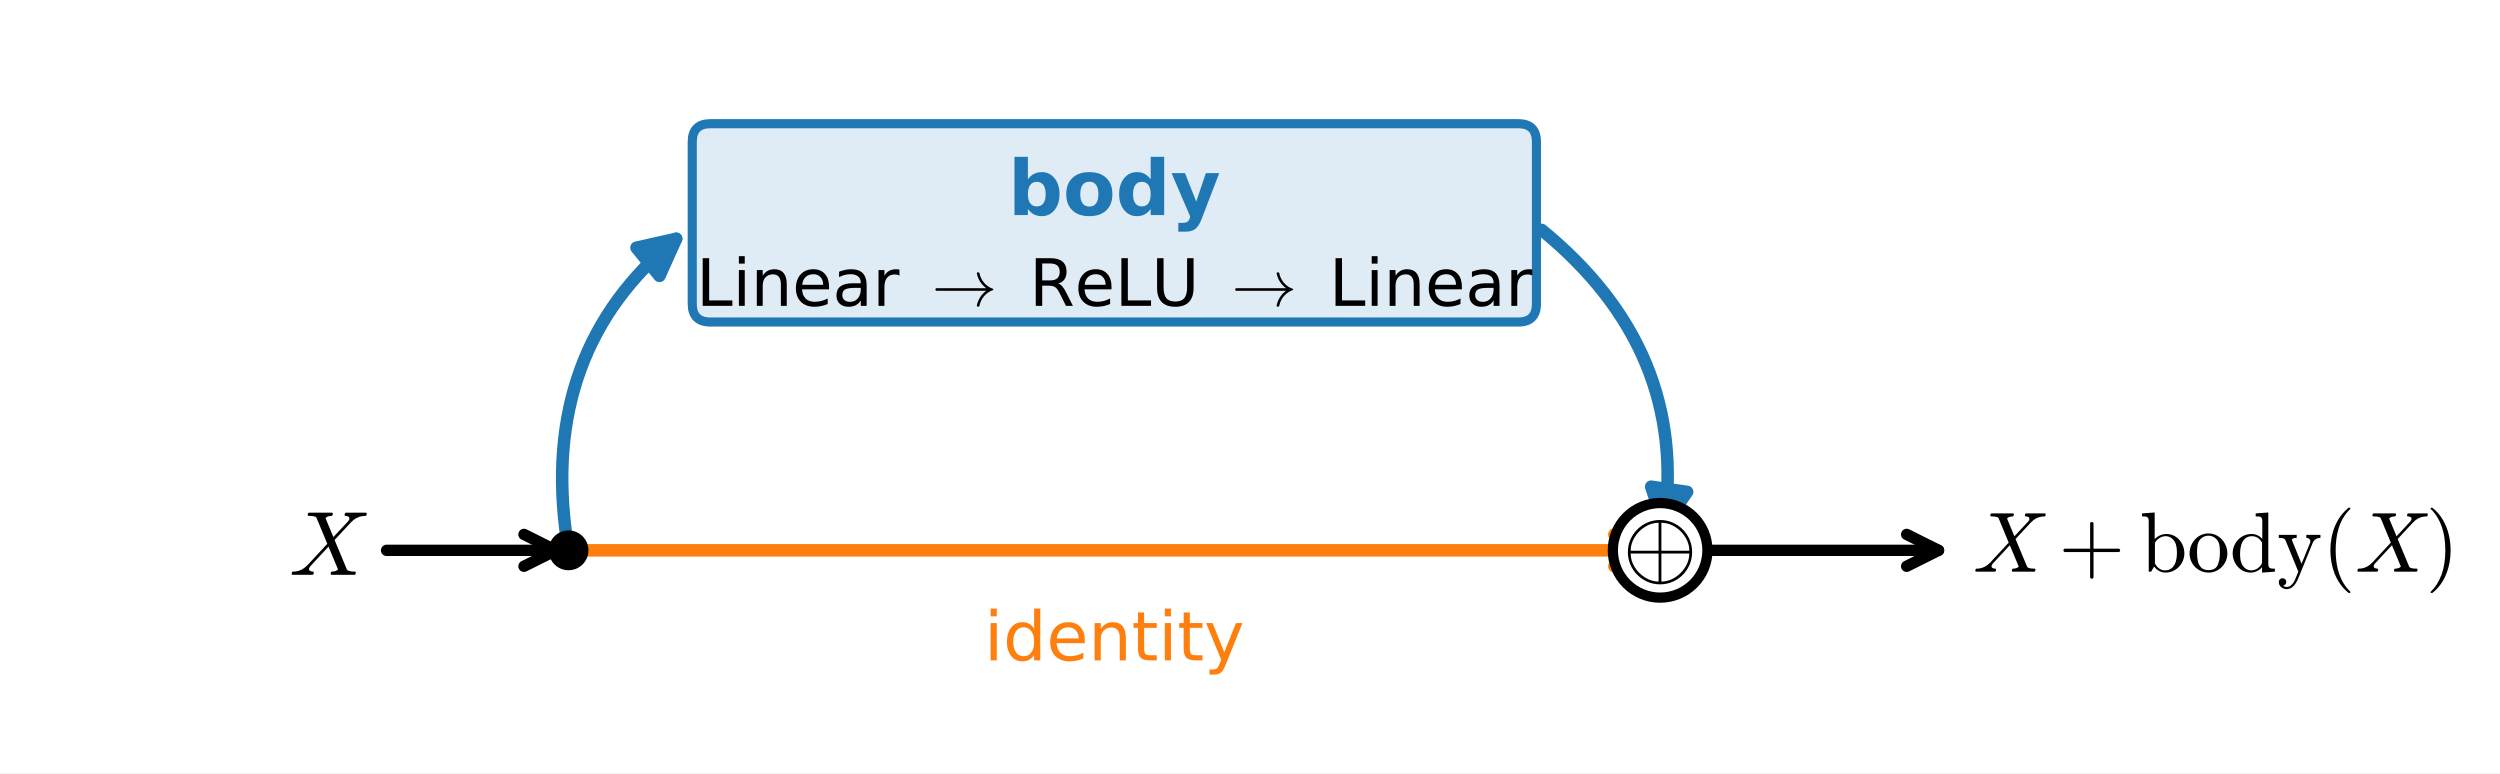
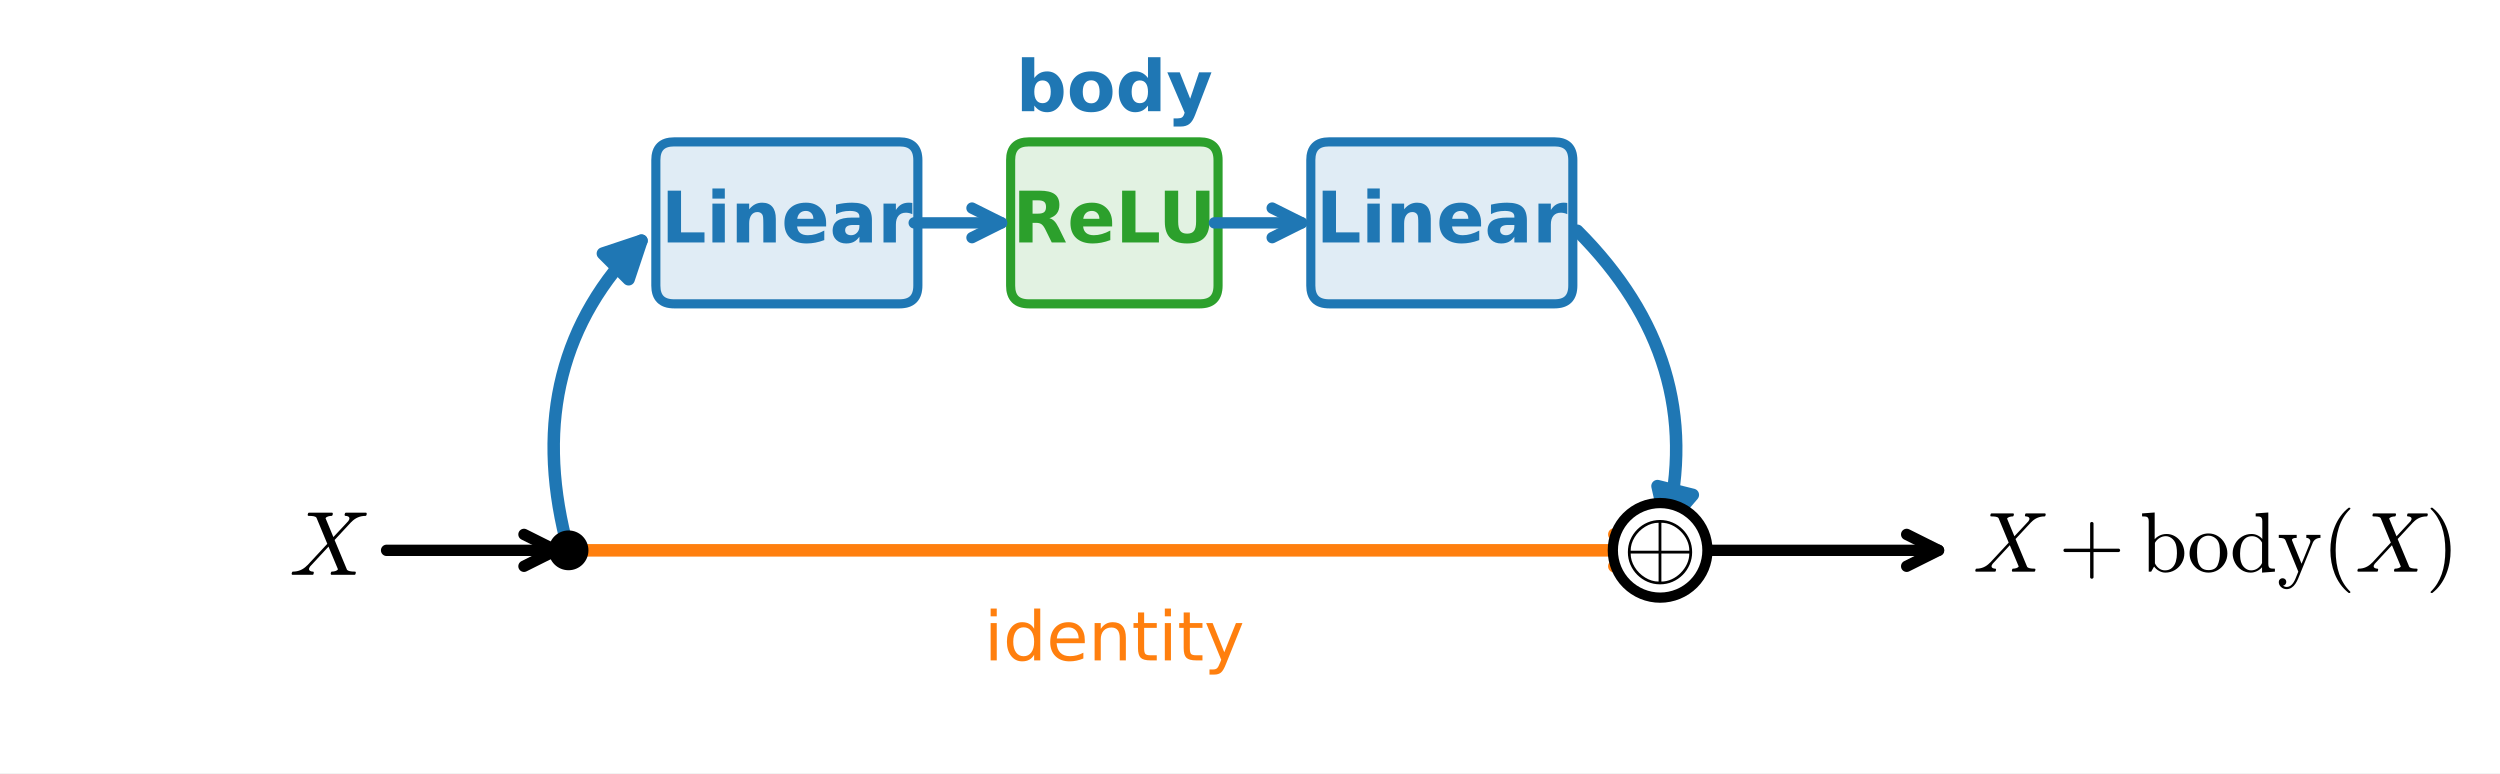
<svg xmlns="http://www.w3.org/2000/svg" xmlns:xlink="http://www.w3.org/1999/xlink" width="439.804pt" height="136.023pt" viewBox="0 0 439.804 136.023" version="1.1">
  <defs>
    <style type="text/css">*{stroke-linejoin: round; stroke-linecap: butt}</style>
  </defs>
  <g id="figure_1">
    <g id="patch_1">
      <path d="M 0 136.023  L 439.804 136.023  L 439.804 0  L 0 0  z " style="fill: #ffffff" />
    </g>
    <g id="axes_1">
      <g id="patch_2">
-         <path d="M 124.982 56.649  L 267.089 56.649  Q 270.29 56.649 270.29 53.449  L 270.29 24.963  Q 270.29 21.763 267.089 21.763  L 124.982 21.763  Q 121.782 21.763 121.782 24.963  L 121.782 53.449  Q 121.782 56.649 124.982 56.649  z " clip-path="url(#p835f2d8d4e)" style="fill: #1f77b4; opacity: 0.14; stroke: #1f77b4; stroke-width: 1.6; stroke-linejoin: miter" />
+         <path d="M 118.581 53.449  L 158.268 53.449  Q 161.469 53.449 161.469 50.248  L 161.469 28.164  Q 161.469 24.963 158.268 24.963  L 118.581 24.963  Q 115.38 24.963 115.38 28.164  L 115.38 50.248  Q 115.38 53.449 118.581 53.449  z " clip-path="url(#p835f2d8d4e)" style="fill: #1f77b4; opacity: 0.14; stroke: #1f77b4; stroke-width: 1.6; stroke-linejoin: miter" />
      </g>
      <g id="patch_3">
-         <path d="M 124.982 56.649  L 267.089 56.649  Q 270.29 56.649 270.29 53.449  L 270.29 24.963  Q 270.29 21.763 267.089 21.763  L 124.982 21.763  Q 121.782 21.763 121.782 24.963  L 121.782 53.449  Q 121.782 56.649 124.982 56.649  L 124.982 56.649  z " clip-path="url(#p835f2d8d4e)" style="fill: none; stroke: #1f77b4; stroke-width: 1.6; stroke-linejoin: miter" />
+         <path d="M 118.581 53.449  L 158.268 53.449  Q 161.469 53.449 161.469 50.248  L 161.469 28.164  Q 161.469 24.963 158.268 24.963  L 118.581 24.963  Q 115.38 24.963 115.38 28.164  L 115.38 50.248  Q 115.38 53.449 118.581 53.449  L 118.581 53.449  z " clip-path="url(#p835f2d8d4e)" style="fill: none; stroke: #1f77b4; stroke-width: 1.6; stroke-linejoin: miter" />
      </g>
      <g id="patch_4">
+         <path d="M 180.993 53.449  L 211.078 53.449  Q 214.279 53.449 214.279 50.248  L 214.279 28.164  Q 214.279 24.963 211.078 24.963  L 180.993 24.963  Q 177.792 24.963 177.792 28.164  L 177.792 50.248  Q 177.792 53.449 180.993 53.449  z " clip-path="url(#p835f2d8d4e)" style="fill: #2ca02c; opacity: 0.14; stroke: #2ca02c; stroke-width: 1.6; stroke-linejoin: miter" />
+       </g>
+       <g id="patch_5">
+         <path d="M 180.993 53.449  L 211.078 53.449  Q 214.279 53.449 214.279 50.248  L 214.279 28.164  Q 214.279 24.963 211.078 24.963  L 180.993 24.963  Q 177.792 24.963 177.792 28.164  L 177.792 50.248  Q 177.792 53.449 180.993 53.449  L 180.993 53.449  z " clip-path="url(#p835f2d8d4e)" style="fill: none; stroke: #2ca02c; stroke-width: 1.6; stroke-linejoin: miter" />
+       </g>
+       <g id="patch_6">
+         <path d="M 233.803 53.449  L 273.49 53.449  Q 276.691 53.449 276.691 50.248  L 276.691 28.164  Q 276.691 24.963 273.49 24.963  L 233.803 24.963  Q 230.602 24.963 230.602 28.164  L 230.602 50.248  Q 230.602 53.449 233.803 53.449  z " clip-path="url(#p835f2d8d4e)" style="fill: #1f77b4; opacity: 0.14; stroke: #1f77b4; stroke-width: 1.6; stroke-linejoin: miter" />
+       </g>
+       <g id="patch_7">
+         <path d="M 233.803 53.449  L 273.49 53.449  Q 276.691 53.449 276.691 50.248  L 276.691 28.164  Q 276.691 24.963 273.49 24.963  L 233.803 24.963  Q 230.602 24.963 230.602 28.164  L 230.602 50.248  Q 230.602 53.449 233.803 53.449  L 233.803 53.449  z " clip-path="url(#p835f2d8d4e)" style="fill: none; stroke: #1f77b4; stroke-width: 1.6; stroke-linejoin: miter" />
+       </g>
+       <g id="patch_8">
        <path d="M 68.011 96.817  Q 84.014 96.817 97.781 96.817  " style="fill: none; stroke: #000000; stroke-width: 2; stroke-linecap: round" />
        <path d="M 92.181 94.017  L 97.781 96.817  L 92.181 99.617  " style="fill: none; stroke: #000000; stroke-width: 2; stroke-linecap: round" />
      </g>
      <g id="text_1">
        <g transform="translate(50.89075 101.2319) scale(0.16 -0.16)">
          <defs>
            <path id="Cmmi10-58" d="M 231 0  Q 166 0 166 84  Q 169 100 180 140  Q 191 181 208 203  Q 225 225 256 225  Q 838 225 1253 659  Q 1259 666 1267 669  Q 1275 672 1275 672  L 2675 2181  L 1913 4019  Q 1847 4103 1700 4125  Q 1553 4147 1356 4147  Q 1294 4147 1294 4231  Q 1316 4313 1328 4342  Q 1341 4372 1403 4372  L 3003 4372  Q 3066 4372 3066 4288  Q 3063 4272 3052 4231  Q 3041 4191 3023 4169  Q 3006 4147 2975 4147  Q 2856 4147 2729 4108  Q 2603 4069 2553 3981  L 3103 2656  L 4153 3781  Q 4163 3803 4197 3858  Q 4231 3913 4231 3963  Q 4231 4056 4150 4101  Q 4069 4147 3956 4147  Q 3891 4147 3891 4231  Q 3913 4313 3925 4342  Q 3938 4372 4000 4372  L 5388 4372  Q 5422 4372 5437 4347  Q 5453 4322 5453 4288  Q 5450 4272 5440 4234  Q 5431 4197 5415 4172  Q 5400 4147 5369 4147  Q 5072 4147 4823 4039  Q 4575 3931 4366 3713  Q 4363 3709 4358 3707  Q 4353 3706 4347 3700  L 3188 2450  L 4063 353  Q 4166 225 4622 225  Q 4684 225 4684 141  Q 4663 56 4648 28  Q 4634 0 4575 0  L 2975 0  Q 2913 0 2913 84  Q 2916 100 2925 139  Q 2934 178 2951 201  Q 2969 225 2994 225  Q 3119 225 3247 264  Q 3375 303 3425 391  L 2759 1984  L 1466 588  Q 1456 566 1422 512  Q 1388 459 1388 409  Q 1388 316 1475 270  Q 1563 225 1663 225  Q 1728 225 1728 141  Q 1706 50 1693 25  Q 1681 0 1619 0  L 231 0  z " transform="scale(0.015625)" />
          </defs>
          <use xlink:href="#Cmmi10-58" transform="translate(0 0.6875)" />
        </g>
      </g>
-       <g id="patch_5">
+       <g id="patch_9">
        <path d="M 100.018 96.817  Q 196.036 96.817 289.594 96.817  " style="fill: none; stroke: #ff7f0e; stroke-width: 2.2; stroke-linecap: round" />
        <path d="M 283.994 94.017  L 289.594 96.817  L 283.994 99.617  " style="fill: none; stroke: #ff7f0e; stroke-width: 2.2; stroke-linecap: round" />
      </g>
      <g id="text_2">
        <g style="fill: #ff7f0e" transform="translate(173.1428 116.177) scale(0.12 -0.12)">
          <defs>
            <path id="DejaVuSans-69" d="M 603 3500  L 1178 3500  L 1178 0  L 603 0  L 603 3500  z M 603 4863  L 1178 4863  L 1178 4134  L 603 4134  L 603 4863  z " transform="scale(0.015625)" />
            <path id="DejaVuSans-64" d="M 2906 2969  L 2906 4863  L 3481 4863  L 3481 0  L 2906 0  L 2906 525  Q 2725 213 2448 61  Q 2172 -91 1784 -91  Q 1150 -91 751 415  Q 353 922 353 1747  Q 353 2572 751 3078  Q 1150 3584 1784 3584  Q 2172 3584 2448 3432  Q 2725 3281 2906 2969  z M 947 1747  Q 947 1113 1208 752  Q 1469 391 1925 391  Q 2381 391 2643 752  Q 2906 1113 2906 1747  Q 2906 2381 2643 2742  Q 2381 3103 1925 3103  Q 1469 3103 1208 2742  Q 947 2381 947 1747  z " transform="scale(0.015625)" />
            <path id="DejaVuSans-65" d="M 3597 1894  L 3597 1613  L 953 1613  Q 991 1019 1311 708  Q 1631 397 2203 397  Q 2534 397 2845 478  Q 3156 559 3463 722  L 3463 178  Q 3153 47 2828 -22  Q 2503 -91 2169 -91  Q 1331 -91 842 396  Q 353 884 353 1716  Q 353 2575 817 3079  Q 1281 3584 2069 3584  Q 2775 3584 3186 3129  Q 3597 2675 3597 1894  z M 3022 2063  Q 3016 2534 2758 2815  Q 2500 3097 2075 3097  Q 1594 3097 1305 2825  Q 1016 2553 972 2059  L 3022 2063  z " transform="scale(0.015625)" />
            <path id="DejaVuSans-6e" d="M 3513 2113  L 3513 0  L 2938 0  L 2938 2094  Q 2938 2591 2744 2837  Q 2550 3084 2163 3084  Q 1697 3084 1428 2787  Q 1159 2491 1159 1978  L 1159 0  L 581 0  L 581 3500  L 1159 3500  L 1159 2956  Q 1366 3272 1645 3428  Q 1925 3584 2291 3584  Q 2894 3584 3203 3211  Q 3513 2838 3513 2113  z " transform="scale(0.015625)" />
            <path id="DejaVuSans-74" d="M 1172 4494  L 1172 3500  L 2356 3500  L 2356 3053  L 1172 3053  L 1172 1153  Q 1172 725 1289 603  Q 1406 481 1766 481  L 2356 481  L 2356 0  L 1766 0  Q 1100 0 847 248  Q 594 497 594 1153  L 594 3053  L 172 3053  L 172 3500  L 594 3500  L 594 4494  L 1172 4494  z " transform="scale(0.015625)" />
            <path id="DejaVuSans-79" d="M 2059 -325  Q 1816 -950 1584 -1140  Q 1353 -1331 966 -1331  L 506 -1331  L 506 -850  L 844 -850  Q 1081 -850 1212 -737  Q 1344 -625 1503 -206  L 1606 56  L 191 3500  L 800 3500  L 1894 763  L 2988 3500  L 3597 3500  L 2059 -325  z " transform="scale(0.015625)" />
          </defs>
          <use xlink:href="#DejaVuSans-69" />
          <use xlink:href="#DejaVuSans-64" transform="translate(27.7832 0)" />
          <use xlink:href="#DejaVuSans-65" transform="translate(91.25977 0)" />
          <use xlink:href="#DejaVuSans-6e" transform="translate(152.7832 0)" />
          <use xlink:href="#DejaVuSans-74" transform="translate(216.1621 0)" />
          <use xlink:href="#DejaVuSans-69" transform="translate(255.3711 0)" />
          <use xlink:href="#DejaVuSans-74" transform="translate(283.1543 0)" />
          <use xlink:href="#DejaVuSans-79" transform="translate(322.3633 0)" />
        </g>
      </g>
      <g id="text_3">
-         <g style="fill: #1f77b4" transform="translate(177.335 37.83751) scale(0.135 -0.135)">
+         <g style="fill: #1f77b4" transform="translate(116.3115 42.65526) scale(0.125 -0.125)">
+           <defs>
+             <path id="DejaVuSans-Bold-4c" d="M 588 4666  L 1791 4666  L 1791 909  L 3903 909  L 3903 0  L 588 0  L 588 4666  z " transform="scale(0.015625)" />
+             <path id="DejaVuSans-Bold-69" d="M 538 3500  L 1656 3500  L 1656 0  L 538 0  L 538 3500  z M 538 4863  L 1656 4863  L 1656 3950  L 538 3950  L 538 4863  z " transform="scale(0.015625)" />
+             <path id="DejaVuSans-Bold-6e" d="M 4056 2131  L 4056 0  L 2931 0  L 2931 347  L 2931 1631  Q 2931 2084 2911 2256  Q 2891 2428 2841 2509  Q 2775 2619 2662 2680  Q 2550 2741 2406 2741  Q 2056 2741 1856 2470  Q 1656 2200 1656 1722  L 1656 0  L 538 0  L 538 3500  L 1656 3500  L 1656 2988  Q 1909 3294 2193 3439  Q 2478 3584 2822 3584  Q 3428 3584 3742 3212  Q 4056 2841 4056 2131  z " transform="scale(0.015625)" />
+             <path id="DejaVuSans-Bold-65" d="M 4031 1759  L 4031 1441  L 1416 1441  Q 1456 1047 1700 850  Q 1944 653 2381 653  Q 2734 653 3104 758  Q 3475 863 3866 1075  L 3866 213  Q 3469 63 3072 -14  Q 2675 -91 2278 -91  Q 1328 -91 801 392  Q 275 875 275 1747  Q 275 2603 792 3093  Q 1309 3584 2216 3584  Q 3041 3584 3536 3087  Q 4031 2591 4031 1759  z M 2881 2131  Q 2881 2450 2695 2645  Q 2509 2841 2209 2841  Q 1884 2841 1681 2658  Q 1478 2475 1428 2131  L 2881 2131  z " transform="scale(0.015625)" />
+             <path id="DejaVuSans-Bold-61" d="M 2106 1575  Q 1756 1575 1579 1456  Q 1403 1338 1403 1106  Q 1403 894 1545 773  Q 1688 653 1941 653  Q 2256 653 2472 879  Q 2688 1106 2688 1447  L 2688 1575  L 2106 1575  z M 3816 1997  L 3816 0  L 2688 0  L 2688 519  Q 2463 200 2181 54  Q 1900 -91 1497 -91  Q 953 -91 614 226  Q 275 544 275 1050  Q 275 1666 698 1953  Q 1122 2241 2028 2241  L 2688 2241  L 2688 2328  Q 2688 2594 2478 2717  Q 2269 2841 1825 2841  Q 1466 2841 1156 2769  Q 847 2697 581 2553  L 581 3406  Q 941 3494 1303 3539  Q 1666 3584 2028 3584  Q 2975 3584 3395 3211  Q 3816 2838 3816 1997  z " transform="scale(0.015625)" />
+             <path id="DejaVuSans-Bold-72" d="M 3138 2547  Q 2991 2616 2845 2648  Q 2700 2681 2553 2681  Q 2122 2681 1889 2404  Q 1656 2128 1656 1613  L 1656 0  L 538 0  L 538 3500  L 1656 3500  L 1656 2925  Q 1872 3269 2151 3426  Q 2431 3584 2822 3584  Q 2878 3584 2943 3579  Q 3009 3575 3134 3559  L 3138 2547  z " transform="scale(0.015625)" />
+           </defs>
+           <use xlink:href="#DejaVuSans-Bold-4c" />
+           <use xlink:href="#DejaVuSans-Bold-69" transform="translate(63.7207 0)" />
+           <use xlink:href="#DejaVuSans-Bold-6e" transform="translate(97.99805 0)" />
+           <use xlink:href="#DejaVuSans-Bold-65" transform="translate(169.1895 0)" />
+           <use xlink:href="#DejaVuSans-Bold-61" transform="translate(237.0117 0)" />
+           <use xlink:href="#DejaVuSans-Bold-72" transform="translate(304.4922 0)" />
+         </g>
+       </g>
+       <g id="text_4">
+         <g style="fill: #2ca02c" transform="translate(178.1528 42.65526) scale(0.125 -0.125)">
+           <defs>
+             <path id="DejaVuSans-Bold-52" d="M 2297 2597  Q 2675 2597 2839 2737  Q 3003 2878 3003 3200  Q 3003 3519 2839 3656  Q 2675 3794 2297 3794  L 1791 3794  L 1791 2597  L 2297 2597  z M 1791 1766  L 1791 0  L 588 0  L 588 4666  L 2425 4666  Q 3347 4666 3776 4356  Q 4206 4047 4206 3378  Q 4206 2916 3982 2619  Q 3759 2322 3309 2181  Q 3556 2125 3751 1926  Q 3947 1728 4147 1325  L 4800 0  L 3519 0  L 2950 1159  Q 2778 1509 2601 1637  Q 2425 1766 2131 1766  L 1791 1766  z " transform="scale(0.015625)" />
+             <path id="DejaVuSans-Bold-55" d="M 588 4666  L 1791 4666  L 1791 1869  Q 1791 1291 1980 1042  Q 2169 794 2597 794  Q 3028 794 3217 1042  Q 3406 1291 3406 1869  L 3406 4666  L 4609 4666  L 4609 1869  Q 4609 878 4112 393  Q 3616 -91 2597 -91  Q 1581 -91 1084 393  Q 588 878 588 1869  L 588 4666  z " transform="scale(0.015625)" />
+           </defs>
+           <use xlink:href="#DejaVuSans-Bold-52" />
+           <use xlink:href="#DejaVuSans-Bold-65" transform="translate(77.00195 0)" />
+           <use xlink:href="#DejaVuSans-Bold-4c" transform="translate(144.8242 0)" />
+           <use xlink:href="#DejaVuSans-Bold-55" transform="translate(204.9199 0)" />
+         </g>
+       </g>
+       <g id="text_5">
+         <g style="fill: #1f77b4" transform="translate(231.5332 42.65526) scale(0.125 -0.125)">
+           <use xlink:href="#DejaVuSans-Bold-4c" />
+           <use xlink:href="#DejaVuSans-Bold-69" transform="translate(63.7207 0)" />
+           <use xlink:href="#DejaVuSans-Bold-6e" transform="translate(97.99805 0)" />
+           <use xlink:href="#DejaVuSans-Bold-65" transform="translate(169.1895 0)" />
+           <use xlink:href="#DejaVuSans-Bold-61" transform="translate(237.0117 0)" />
+           <use xlink:href="#DejaVuSans-Bold-72" transform="translate(304.4922 0)" />
+         </g>
+       </g>
+       <g id="patch_10">
+         <path d="M 160.829 39.206  Q 169.631 39.206 176.196 39.206  " style="fill: none; stroke: #1f77b4; stroke-width: 2; stroke-linecap: round" />
+         <path d="M 170.996 36.606  L 176.196 39.206  L 170.996 41.806  " style="fill: none; stroke: #1f77b4; stroke-width: 2; stroke-linecap: round" />
+       </g>
+       <g id="patch_11">
+         <path d="M 213.639 39.206  Q 222.441 39.206 229.006 39.206  " style="fill: none; stroke: #1f77b4; stroke-width: 2; stroke-linecap: round" />
+         <path d="M 223.806 36.606  L 229.006 39.206  L 223.806 41.806  " style="fill: none; stroke: #1f77b4; stroke-width: 2; stroke-linecap: round" />
+       </g>
+       <g id="text_6">
+         <g style="fill: #1f77b4" transform="translate(178.7202 19.56208) scale(0.125 -0.125)">
          <defs>
            <path id="DejaVuSans-Bold-62" d="M 2400 722  Q 2759 722 2948 984  Q 3138 1247 3138 1747  Q 3138 2247 2948 2509  Q 2759 2772 2400 2772  Q 2041 2772 1848 2508  Q 1656 2244 1656 1747  Q 1656 1250 1848 986  Q 2041 722 2400 722  z M 1656 2988  Q 1888 3294 2169 3439  Q 2450 3584 2816 3584  Q 3463 3584 3878 3070  Q 4294 2556 4294 1747  Q 4294 938 3878 423  Q 3463 -91 2816 -91  Q 2450 -91 2169 54  Q 1888 200 1656 506  L 1656 0  L 538 0  L 538 4863  L 1656 4863  L 1656 2988  z " transform="scale(0.015625)" />
            <path id="DejaVuSans-Bold-6f" d="M 2203 2784  Q 1831 2784 1636 2517  Q 1441 2250 1441 1747  Q 1441 1244 1636 976  Q 1831 709 2203 709  Q 2569 709 2762 976  Q 2956 1244 2956 1747  Q 2956 2250 2762 2517  Q 2569 2784 2203 2784  z M 2203 3584  Q 3106 3584 3614 3096  Q 4122 2609 4122 1747  Q 4122 884 3614 396  Q 3106 -91 2203 -91  Q 1297 -91 786 396  Q 275 884 275 1747  Q 275 2609 786 3096  Q 1297 3584 2203 3584  z " transform="scale(0.015625)" />
            <path id="DejaVuSans-Bold-64" d="M 2919 2988  L 2919 4863  L 4044 4863  L 4044 0  L 2919 0  L 2919 506  Q 2688 197 2409 53  Q 2131 -91 1766 -91  Q 1119 -91 703 423  Q 288 938 288 1747  Q 288 2556 703 3070  Q 1119 3584 1766 3584  Q 2128 3584 2408 3439  Q 2688 3294 2919 2988  z M 2181 722  Q 2541 722 2730 984  Q 2919 1247 2919 1747  Q 2919 2247 2730 2509  Q 2541 2772 2181 2772  Q 1825 2772 1636 2509  Q 1447 2247 1447 1747  Q 1447 1247 1636 984  Q 1825 722 2181 722  z " transform="scale(0.015625)" />
            <path id="DejaVuSans-Bold-79" d="M 78 3500  L 1197 3500  L 2138 1125  L 2938 3500  L 4056 3500  L 2584 -331  Q 2363 -916 2067 -1148  Q 1772 -1381 1288 -1381  L 641 -1381  L 641 -647  L 991 -647  Q 1275 -647 1404 -556  Q 1534 -466 1606 -231  L 1638 -134  L 78 3500  z " transform="scale(0.015625)" />
          </defs>
          <use xlink:href="#DejaVuSans-Bold-62" />
          <use xlink:href="#DejaVuSans-Bold-6f" transform="translate(71.58203 0)" />
          <use xlink:href="#DejaVuSans-Bold-64" transform="translate(140.2832 0)" />
          <use xlink:href="#DejaVuSans-Bold-79" transform="translate(211.8652 0)" />
        </g>
      </g>
-       <g id="text_4">
-         <g transform="translate(122.4931 53.80547) scale(0.115 -0.115)">
-           <defs>
-             <path id="DejaVuSans-4c" d="M 628 4666  L 1259 4666  L 1259 531  L 3531 531  L 3531 0  L 628 0  L 628 4666  z " transform="scale(0.015625)" />
-             <path id="DejaVuSans-61" d="M 2194 1759  Q 1497 1759 1228 1600  Q 959 1441 959 1056  Q 959 750 1161 570  Q 1363 391 1709 391  Q 2188 391 2477 730  Q 2766 1069 2766 1631  L 2766 1759  L 2194 1759  z M 3341 1997  L 3341 0  L 2766 0  L 2766 531  Q 2569 213 2275 61  Q 1981 -91 1556 -91  Q 1019 -91 701 211  Q 384 513 384 1019  Q 384 1609 779 1909  Q 1175 2209 1959 2209  L 2766 2209  L 2766 2266  Q 2766 2663 2505 2880  Q 2244 3097 1772 3097  Q 1472 3097 1187 3025  Q 903 2953 641 2809  L 641 3341  Q 956 3463 1253 3523  Q 1550 3584 1831 3584  Q 2591 3584 2966 3190  Q 3341 2797 3341 1997  z " transform="scale(0.015625)" />
-             <path id="DejaVuSans-72" d="M 2631 2963  Q 2534 3019 2420 3045  Q 2306 3072 2169 3072  Q 1681 3072 1420 2755  Q 1159 2438 1159 1844  L 1159 0  L 581 0  L 581 3500  L 1159 3500  L 1159 2956  Q 1341 3275 1631 3429  Q 1922 3584 2338 3584  Q 2397 3584 2469 3576  Q 2541 3569 2628 3553  L 2631 2963  z " transform="scale(0.015625)" />
-             <path id="DejaVuSans-20" transform="scale(0.015625)" />
-             <path id="Cmsy10-21" d="M 481 1472  Q 428 1472 393 1512  Q 359 1553 359 1600  Q 359 1647 393 1687  Q 428 1728 481 1728  L 5338 1728  Q 5094 1903 4906 2133  Q 4719 2363 4594 2627  Q 4469 2891 4416 3188  Q 4416 3272 4481 3272  L 4609 3272  Q 4631 3272 4648 3253  Q 4666 3234 4672 3213  Q 4725 2938 4839 2702  Q 4953 2466 5125 2262  Q 5297 2059 5509 1912  Q 5722 1766 5991 1672  Q 6034 1644 6034 1600  Q 6034 1550 5991 1538  Q 5656 1422 5378 1192  Q 5100 963 4919 652  Q 4738 341 4672 -13  Q 4666 -34 4647 -53  Q 4628 -72 4609 -72  L 4481 -72  Q 4416 -72 4416 13  Q 4497 450 4740 836  Q 4984 1222 5338 1472  L 481 1472  z " transform="scale(0.015625)" />
-             <path id="DejaVuSans-52" d="M 2841 2188  Q 3044 2119 3236 1894  Q 3428 1669 3622 1275  L 4263 0  L 3584 0  L 2988 1197  Q 2756 1666 2539 1819  Q 2322 1972 1947 1972  L 1259 1972  L 1259 0  L 628 0  L 628 4666  L 2053 4666  Q 2853 4666 3247 4331  Q 3641 3997 3641 3322  Q 3641 2881 3436 2590  Q 3231 2300 2841 2188  z M 1259 4147  L 1259 2491  L 2053 2491  Q 2509 2491 2742 2702  Q 2975 2913 2975 3322  Q 2975 3731 2742 3939  Q 2509 4147 2053 4147  L 1259 4147  z " transform="scale(0.015625)" />
-             <path id="DejaVuSans-55" d="M 556 4666  L 1191 4666  L 1191 1831  Q 1191 1081 1462 751  Q 1734 422 2344 422  Q 2950 422 3222 751  Q 3494 1081 3494 1831  L 3494 4666  L 4128 4666  L 4128 1753  Q 4128 841 3676 375  Q 3225 -91 2344 -91  Q 1459 -91 1007 375  Q 556 841 556 1753  L 556 4666  z " transform="scale(0.015625)" />
-           </defs>
-           <use xlink:href="#DejaVuSans-4c" transform="translate(0 0.015625)" />
-           <use xlink:href="#DejaVuSans-69" transform="translate(55.71289 0.015625)" />
-           <use xlink:href="#DejaVuSans-6e" transform="translate(83.49609 0.015625)" />
-           <use xlink:href="#DejaVuSans-65" transform="translate(146.875 0.015625)" />
-           <use xlink:href="#DejaVuSans-61" transform="translate(208.3984 0.015625)" />
-           <use xlink:href="#DejaVuSans-72" transform="translate(269.6777 0.015625)" />
-           <use xlink:href="#DejaVuSans-20" transform="translate(310.791 0.015625)" />
-           <use xlink:href="#Cmsy10-21" transform="translate(360.1367 0.015625)" />
-           <use xlink:href="#DejaVuSans-20" transform="translate(477.6953 0.015625)" />
-           <use xlink:href="#DejaVuSans-52" transform="translate(509.4824 0.015625)" />
-           <use xlink:href="#DejaVuSans-65" transform="translate(578.9648 0.015625)" />
-           <use xlink:href="#DejaVuSans-4c" transform="translate(640.4883 0.015625)" />
-           <use xlink:href="#DejaVuSans-55" transform="translate(696.2012 0.015625)" />
-           <use xlink:href="#DejaVuSans-20" transform="translate(769.3945 0.015625)" />
-           <use xlink:href="#Cmsy10-21" transform="translate(818.7402 0.015625)" />
-           <use xlink:href="#DejaVuSans-20" transform="translate(936.2988 0.015625)" />
-           <use xlink:href="#DejaVuSans-4c" transform="translate(968.0859 0.015625)" />
-           <use xlink:href="#DejaVuSans-69" transform="translate(1023.799 0.015625)" />
-           <use xlink:href="#DejaVuSans-6e" transform="translate(1051.582 0.015625)" />
-           <use xlink:href="#DejaVuSans-65" transform="translate(1114.961 0.015625)" />
-           <use xlink:href="#DejaVuSans-61" transform="translate(1176.484 0.015625)" />
-           <use xlink:href="#DejaVuSans-72" transform="translate(1237.764 0.015625)" />
-         </g>
+       <g id="patch_12">
+         <path d="M 99.51 94.885  Q 91.705 63.48 112.85 42.339  " clip-path="url(#p835f2d8d4e)" style="fill: none; stroke: #1f77b4; stroke-width: 2.2; stroke-linecap: round" />
+         <path d="M 106.062 44.601  L 112.85 42.339  L 110.587 49.127  z " clip-path="url(#p835f2d8d4e)" style="fill: #1f77b4; stroke: #1f77b4; stroke-width: 2.2; stroke-linecap: round" />
      </g>
-       <g id="patch_6">
-         <path d="M 99.705 94.845  Q 94.874 61.657 118.951 42.006  " clip-path="url(#p835f2d8d4e)" style="fill: none; stroke: #1f77b4; stroke-width: 2.2; stroke-linecap: round" />
-         <path d="M 111.969 43.574  L 118.951 42.006  L 116.016 48.532  z " clip-path="url(#p835f2d8d4e)" style="fill: #1f77b4; stroke: #1f77b4; stroke-width: 2.2; stroke-linecap: round" />
+       <g id="patch_13">
+         <path d="M 277.482 40.6  Q 300.366 63.48 293.154 92.498  " clip-path="url(#p835f2d8d4e)" style="fill: none; stroke: #1f77b4; stroke-width: 2.2; stroke-linecap: round" />
+         <path d="M 297.803 87.059  L 293.154 92.498  L 291.592 85.515  z " clip-path="url(#p835f2d8d4e)" style="fill: #1f77b4; stroke: #1f77b4; stroke-width: 2.2; stroke-linecap: round" />
      </g>
-       <g id="patch_7">
-         <path d="M 271.212 40.448  Q 297.196 61.654 292.721 92.408  " clip-path="url(#p835f2d8d4e)" style="fill: none; stroke: #1f77b4; stroke-width: 2.2; stroke-linecap: round" />
-         <path d="M 296.809 86.535  L 292.721 92.408  L 290.476 85.614  z " clip-path="url(#p835f2d8d4e)" style="fill: #1f77b4; stroke: #1f77b4; stroke-width: 2.2; stroke-linecap: round" />
-       </g>
-       <g id="patch_8">
+       <g id="patch_14">
        <path d="M 300.375 96.817  Q 321.819 96.817 341.027 96.817  " style="fill: none; stroke: #000000; stroke-width: 2; stroke-linecap: round" />
        <path d="M 335.427 94.017  L 341.027 96.817  L 335.427 99.617  " style="fill: none; stroke: #000000; stroke-width: 2; stroke-linecap: round" />
      </g>
-       <g id="text_5">
+       <g id="text_7">
        <g transform="translate(347.1041 100.5669) scale(0.15 -0.15)">
          <defs>
            <path id="Cmr10-2b" d="M 481 1472  Q 428 1472 393 1512  Q 359 1553 359 1600  Q 359 1647 393 1687  Q 428 1728 481 1728  L 2363 1728  L 2363 3616  Q 2363 3666 2400 3698  Q 2438 3731 2491 3731  Q 2538 3731 2578 3698  Q 2619 3666 2619 3616  L 2619 1728  L 4500 1728  Q 4547 1728 4581 1687  Q 4616 1647 4616 1600  Q 4616 1553 4581 1512  Q 4547 1472 4500 1472  L 2619 1472  L 2619 -416  Q 2619 -466 2578 -498  Q 2538 -531 2491 -531  Q 2438 -531 2400 -498  Q 2363 -466 2363 -416  L 2363 1472  L 481 1472  z " transform="scale(0.015625)" />
            <path id="Cmr10-62" d="M 666 0  L 666 3788  Q 666 3959 614 4036  Q 563 4113 466 4130  Q 369 4147 166 4147  L 166 4372  L 1113 4441  L 1113 2438  Q 1219 2556 1361 2645  Q 1503 2734 1665 2781  Q 1828 2828 1997 2828  Q 2284 2828 2529 2712  Q 2775 2597 2956 2394  Q 3138 2191 3239 1927  Q 3341 1663 3341 1381  Q 3341 994 3152 659  Q 2963 325 2636 126  Q 2309 -72 1919 -72  Q 1675 -72 1447 53  Q 1219 178 1069 384  L 850 0  L 666 0  z M 1131 628  Q 1238 394 1438 245  Q 1638 97 1881 97  Q 2213 97 2417 287  Q 2622 478 2703 768  Q 2784 1059 2784 1381  Q 2784 1922 2644 2203  Q 2581 2328 2473 2434  Q 2366 2541 2233 2602  Q 2100 2663 1953 2663  Q 1697 2663 1478 2527  Q 1259 2391 1131 2163  L 1131 628  z " transform="scale(0.015625)" />
            <path id="Cmr10-6f" d="M 1600 -72  Q 1216 -72 887 123  Q 559 319 368 647  Q 178 975 178 1363  Q 178 1656 283 1928  Q 388 2200 583 2414  Q 778 2628 1037 2748  Q 1297 2869 1600 2869  Q 1994 2869 2317 2661  Q 2641 2453 2828 2104  Q 3016 1756 3016 1363  Q 3016 978 2825 648  Q 2634 319 2307 123  Q 1981 -72 1600 -72  z M 1600 116  Q 2113 116 2284 487  Q 2456 859 2456 1434  Q 2456 1756 2422 1967  Q 2388 2178 2272 2350  Q 2200 2456 2089 2536  Q 1978 2616 1854 2658  Q 1731 2700 1600 2700  Q 1400 2700 1220 2609  Q 1041 2519 922 2350  Q 803 2169 770 1951  Q 738 1734 738 1434  Q 738 1075 800 789  Q 863 503 1052 309  Q 1241 116 1600 116  z " transform="scale(0.015625)" />
            <path id="Cmr10-64" d="M 1563 -72  Q 1184 -72 871 133  Q 559 338 386 672  Q 213 1006 213 1381  Q 213 1769 402 2101  Q 591 2434 916 2631  Q 1241 2828 1631 2828  Q 1866 2828 2075 2729  Q 2284 2631 2438 2456  L 2438 3788  Q 2438 3959 2386 4036  Q 2334 4113 2239 4130  Q 2144 4147 1941 4147  L 1941 4372  L 2888 4441  L 2888 581  Q 2888 413 2939 336  Q 2991 259 3086 242  Q 3181 225 3384 225  L 3384 0  L 2419 -72  L 2419 331  Q 2253 141 2025 34  Q 1797 -72 1563 -72  z M 909 556  Q 1019 347 1201 222  Q 1384 97 1600 97  Q 1866 97 2087 250  Q 2309 403 2419 647  L 2419 2181  Q 2344 2322 2230 2433  Q 2116 2544 1973 2603  Q 1831 2663 1672 2663  Q 1338 2663 1134 2473  Q 931 2284 850 1990  Q 769 1697 769 1375  Q 769 1119 795 928  Q 822 738 909 556  z " transform="scale(0.015625)" />
            <path id="Cmr10-79" d="M 441 -1050  Q 563 -1147 709 -1147  Q 1113 -1147 1369 -538  L 1588 0  L 628 2350  Q 569 2469 447 2501  Q 325 2534 122 2534  L 122 2759  L 1466 2759  L 1466 2534  Q 1113 2534 1113 2381  Q 1113 2356 1119 2344  L 1831 594  L 2472 2169  Q 2491 2219 2491 2278  Q 2491 2356 2448 2414  Q 2406 2472 2339 2503  Q 2272 2534 2188 2534  L 2188 2759  L 3250 2759  L 3250 2534  Q 3053 2534 2904 2443  Q 2756 2353 2675 2175  L 1569 -538  Q 1481 -744 1364 -917  Q 1247 -1091 1078 -1202  Q 909 -1313 709 -1313  Q 475 -1313 298 -1158  Q 122 -1003 122 -775  Q 122 -656 203 -575  Q 284 -494 403 -494  Q 484 -494 548 -530  Q 613 -566 648 -628  Q 684 -691 684 -775  Q 684 -878 615 -959  Q 547 -1041 441 -1050  z " transform="scale(0.015625)" />
            <path id="Cmr10-28" d="M 1984 -1588  Q 1628 -1306 1370 -942  Q 1113 -578 948 -165  Q 784 247 703 697  Q 622 1147 622 1600  Q 622 2059 703 2509  Q 784 2959 951 3375  Q 1119 3791 1378 4153  Q 1638 4516 1984 4788  Q 1984 4800 2016 4800  L 2075 4800  Q 2094 4800 2109 4783  Q 2125 4766 2125 4744  Q 2125 4716 2113 4703  Q 1800 4397 1592 4047  Q 1384 3697 1257 3301  Q 1131 2906 1075 2482  Q 1019 2059 1019 1600  Q 1019 -434 2106 -1491  Q 2125 -1509 2125 -1544  Q 2125 -1559 2108 -1579  Q 2091 -1600 2075 -1600  L 2016 -1600  Q 1984 -1600 1984 -1588  z " transform="scale(0.015625)" />
            <path id="Cmr10-29" d="M 416 -1600  Q 359 -1600 359 -1544  Q 359 -1516 372 -1503  Q 1466 -434 1466 1600  Q 1466 3634 384 4691  Q 359 4706 359 4744  Q 359 4766 376 4783  Q 394 4800 416 4800  L 475 4800  Q 494 4800 506 4788  Q 966 4425 1272 3906  Q 1578 3388 1720 2800  Q 1863 2213 1863 1600  Q 1863 1147 1786 708  Q 1709 269 1542 -157  Q 1375 -584 1119 -945  Q 863 -1306 506 -1588  Q 494 -1600 475 -1600  L 416 -1600  z " transform="scale(0.015625)" />
          </defs>
          <use xlink:href="#Cmmi10-58" />
          <use xlink:href="#Cmr10-2b" transform="translate(100.3711 0)" />
          <use xlink:href="#Cmr10-62" transform="translate(195.6152 0)" />
          <use xlink:href="#Cmr10-6f" transform="translate(251.1328 0)" />
          <use xlink:href="#Cmr10-64" transform="translate(301.1328 0)" />
          <use xlink:href="#Cmr10-79" transform="translate(356.6504 0)" />
          <use xlink:href="#Cmr10-28" transform="translate(409.3359 0)" />
          <use xlink:href="#Cmmi10-58" transform="translate(448.1543 0)" />
          <use xlink:href="#Cmr10-29" transform="translate(530.9668 0)" />
        </g>
      </g>
      <g id="line2d_1">
        <defs>
          <path id="m1c2d251369" d="M 0 3  C 0.796 3 1.559 2.684 2.121 2.121  C 2.684 1.559 3 0.796 3 0  C 3 -0.796 2.684 -1.559 2.121 -2.121  C 1.559 -2.684 0.796 -3 0 -3  C -0.796 -3 -1.559 -2.684 -2.121 -2.121  C -2.684 -1.559 -3 -0.796 -3 0  C -3 0.796 -2.684 1.559 -2.121 2.121  C -1.559 2.684 -0.796 3 0 3  z " style="stroke: #000000" />
        </defs>
        <g clip-path="url(#p835f2d8d4e)">
          <use xlink:href="#m1c2d251369" x="100.018" y="96.817" style="stroke: #000000" />
        </g>
      </g>
-       <g id="patch_9">
+       <g id="patch_15">
        <path d="M 292.054 105.138  C 294.261 105.138 296.377 104.262 297.938 102.701  C 299.498 101.141 300.375 99.024 300.375 96.817  C 300.375 94.61 299.498 92.493 297.938 90.933  C 296.377 89.372 294.261 88.495 292.054 88.495  C 289.847 88.495 287.73 89.372 286.169 90.933  C 284.609 92.493 283.732 94.61 283.732 96.817  C 283.732 99.024 284.609 101.141 286.169 102.701  C 287.73 104.262 289.847 105.138 292.054 105.138  z " clip-path="url(#p835f2d8d4e)" style="fill: #ffffff; stroke: #000000; stroke-width: 1.8; stroke-linejoin: miter" />
      </g>
-       <g id="text_6">
+       <g id="text_8">
        <g transform="translate(285.4237 101.5078) scale(0.17 -0.17)">
          <defs>
            <path id="Cmsy10-a9" d="M 2491 -531  Q 2053 -531 1668 -365  Q 1284 -200 986 95  Q 688 391 523 780  Q 359 1169 359 1600  Q 359 2038 521 2422  Q 684 2806 984 3106  Q 1284 3406 1668 3568  Q 2053 3731 2491 3731  Q 2925 3731 3312 3565  Q 3700 3400 3994 3104  Q 4288 2809 4452 2421  Q 4616 2034 4616 1600  Q 4616 1172 4450 780  Q 4284 388 3992 95  Q 3700 -197 3312 -364  Q 2925 -531 2491 -531  z M 2394 -347  L 2394 1509  L 544 1509  Q 544 1047 806 617  Q 1069 188 1500 -79  Q 1931 -347 2394 -347  z M 2578 -347  Q 2928 -347 3259 -195  Q 3591 -44 3859 228  Q 4128 500 4278 831  Q 4428 1163 4428 1509  L 2578 1509  L 2578 -347  z M 544 1697  L 2394 1697  L 2394 3547  Q 1931 3547 1501 3283  Q 1072 3019 808 2589  Q 544 2159 544 1697  z M 2578 1697  L 4428 1697  Q 4428 2047 4279 2376  Q 4131 2706 3859 2978  Q 3588 3250 3258 3398  Q 2928 3547 2578 3547  L 2578 1697  z " transform="scale(0.015625)" />
          </defs>
          <use xlink:href="#Cmsy10-a9" transform="translate(0 0.703125)" />
        </g>
      </g>
    </g>
  </g>
  <defs>
    <clipPath id="p835f2d8d4e">
      <rect x="7.2" y="7.2" width="424.08" height="121.623" />
    </clipPath>
  </defs>
</svg>
